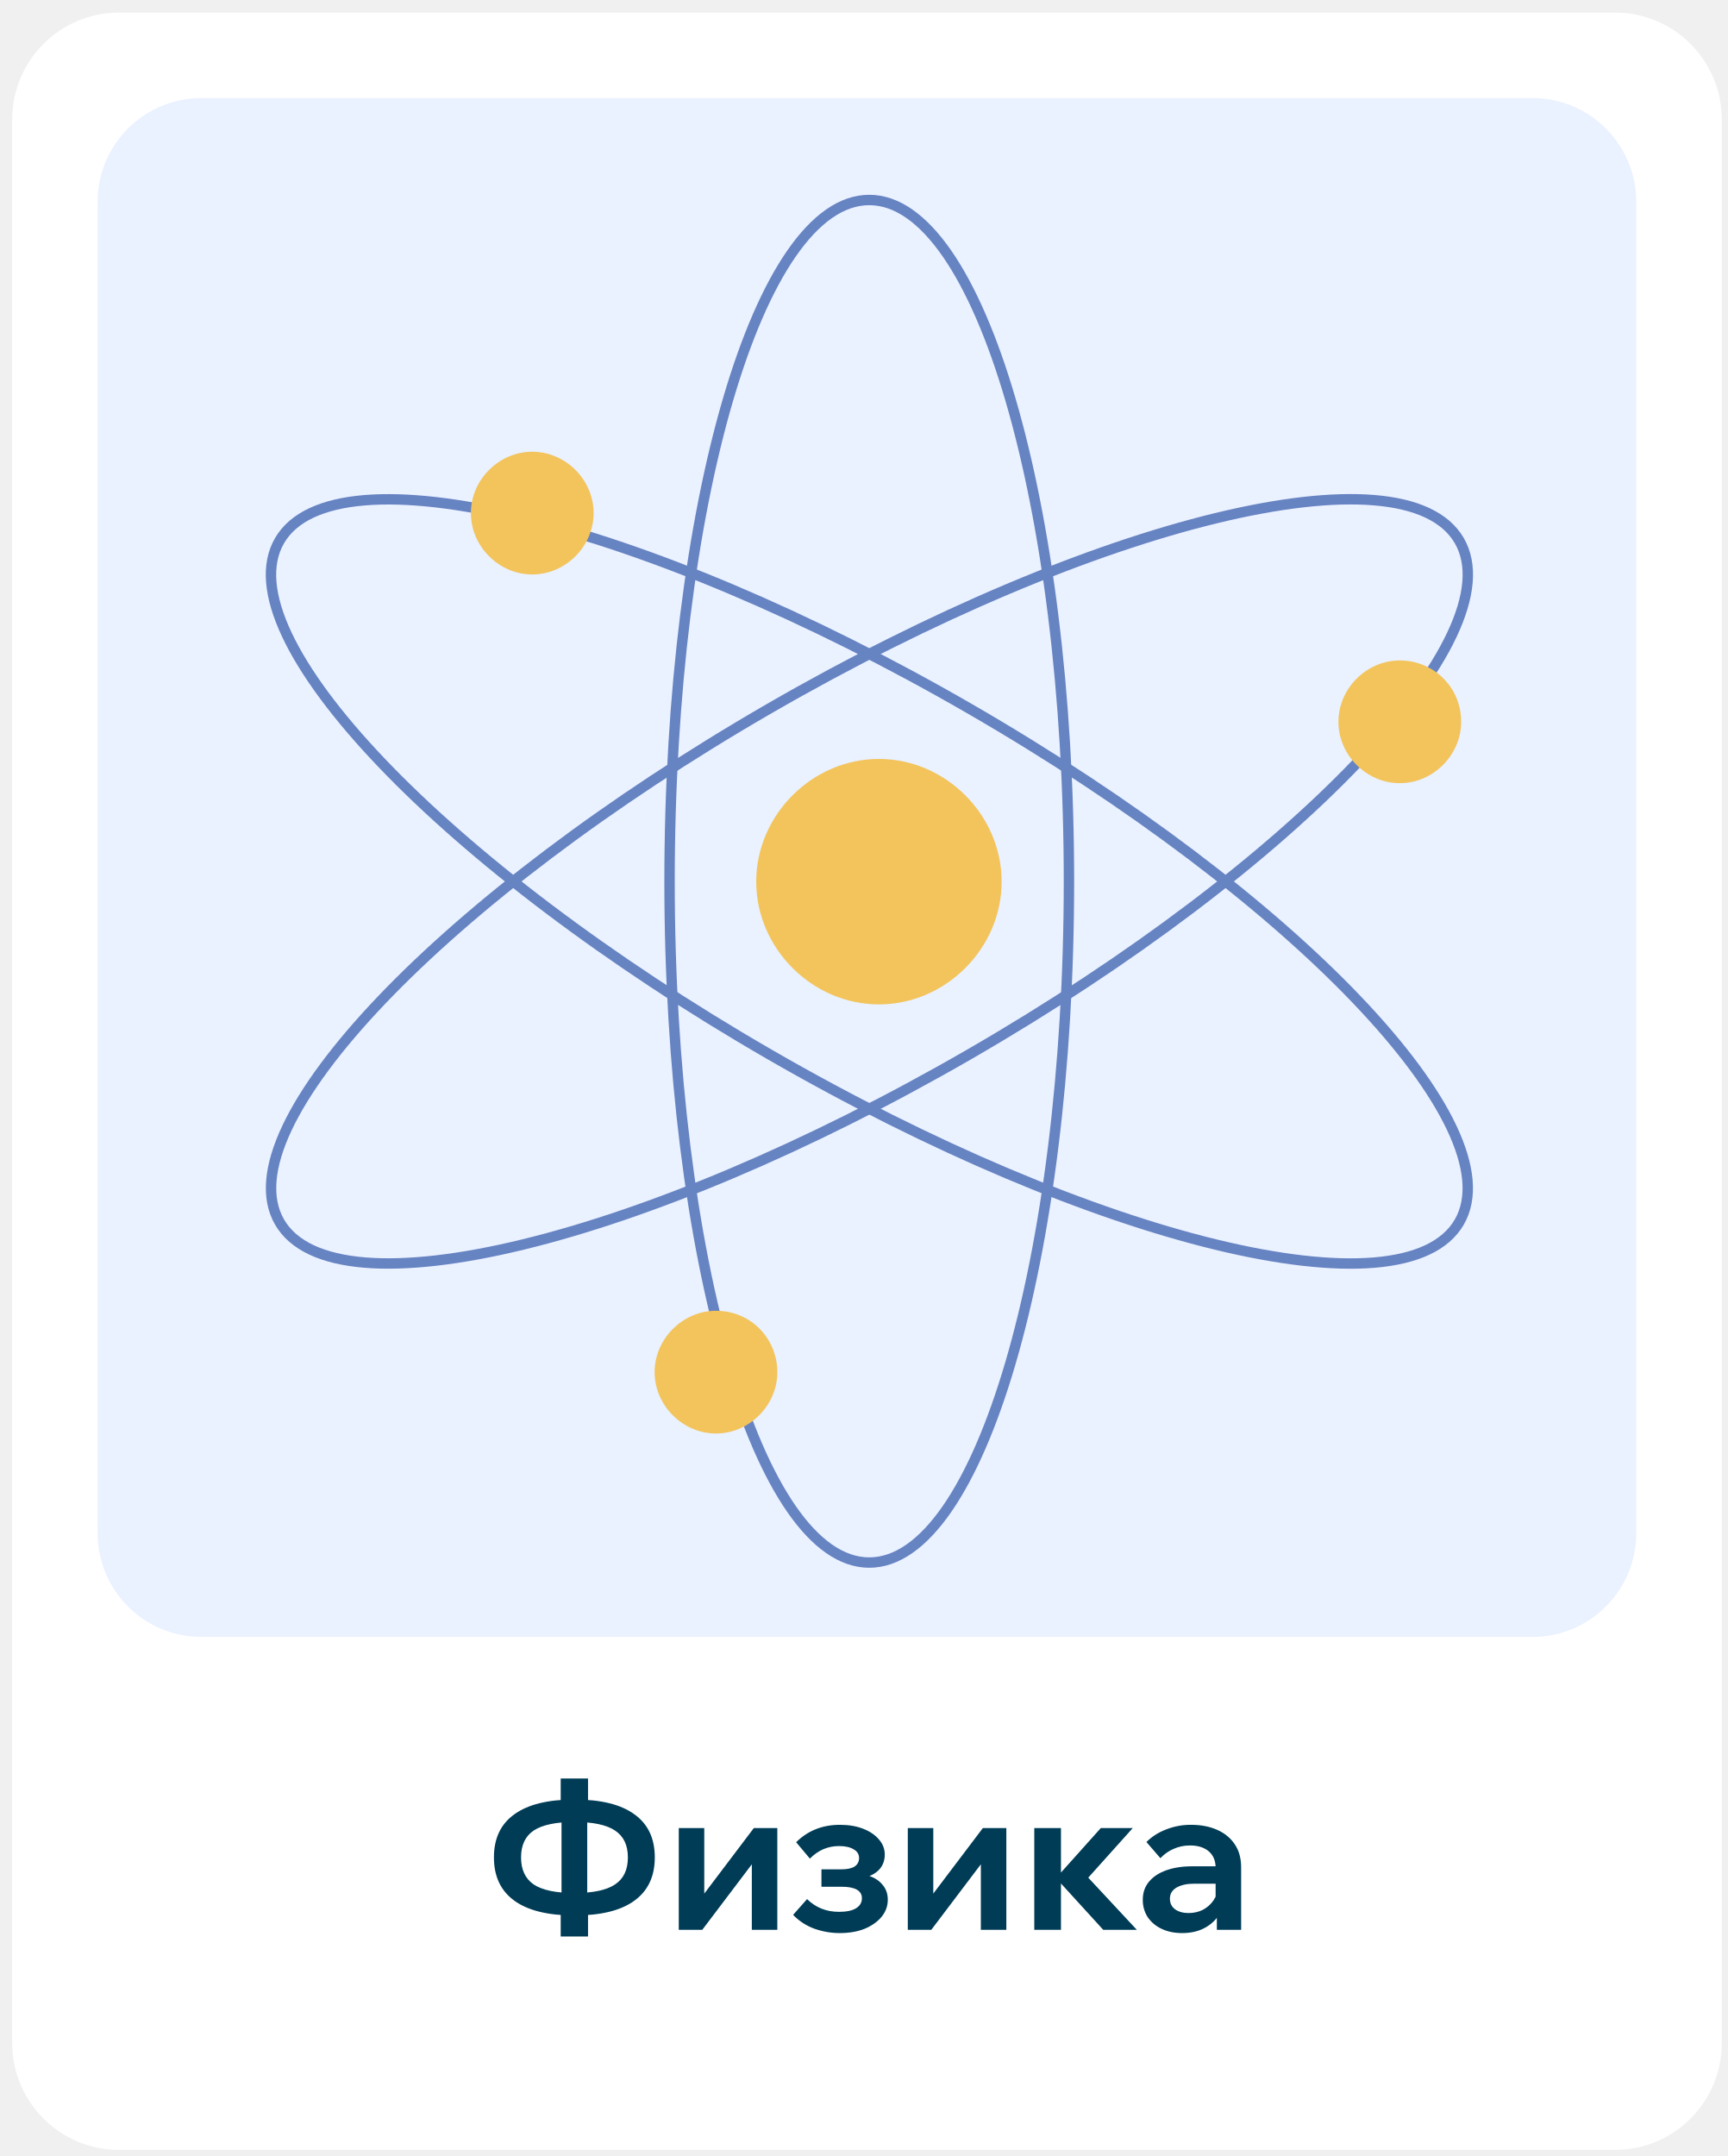
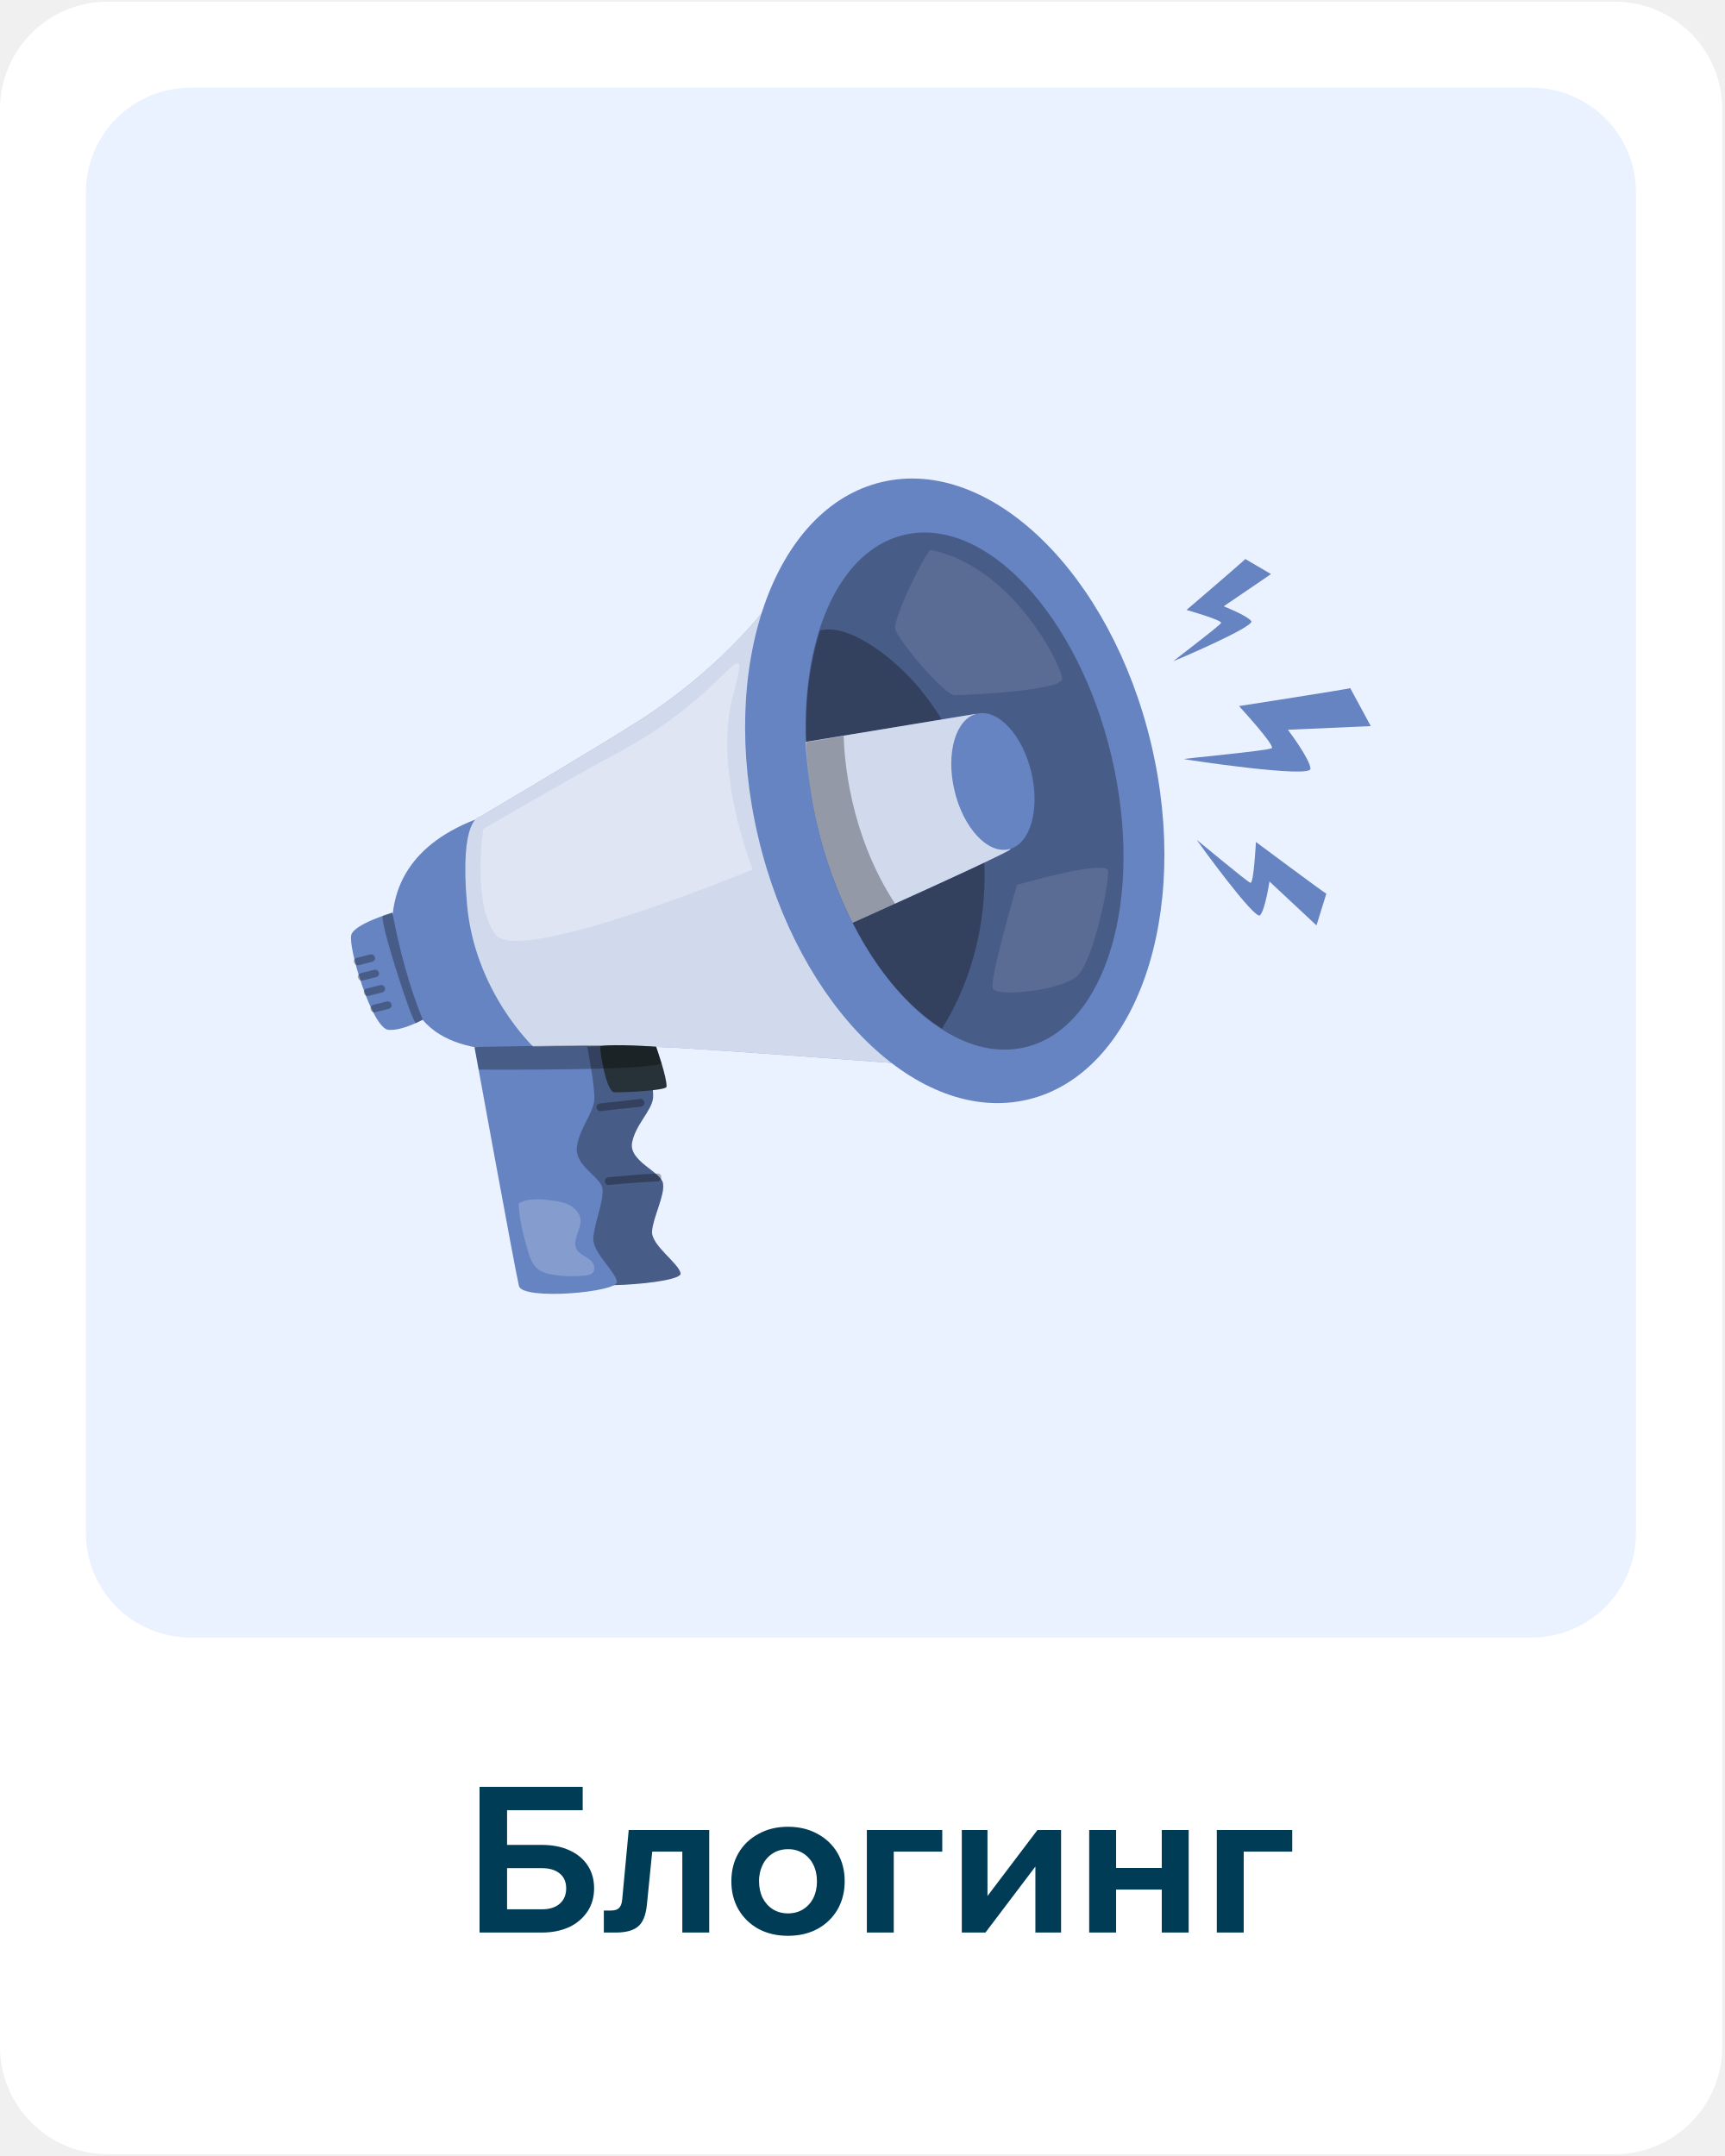
- <svg xmlns="http://www.w3.org/2000/svg" width="113" height="141" fill="none">
-   <rect x=".798" y=".824" width="111.822" height="139.777" rx="6.989" fill="#fff" />
-   <rect x="6.385" y="6.414" width="100.639" height="100.639" rx="6.787" fill="#EAF1FF" />
-   <path d="M56.856 102.19c7.214 0 13.062-19.948 13.062-44.555 0-24.608-5.848-44.556-13.062-44.556-7.214 0-13.062 19.948-13.062 44.556 0 24.607 5.848 44.555 13.062 44.555Z" stroke="#6683C2" stroke-width=".679" stroke-miterlimit="10" stroke-linecap="round" stroke-linejoin="round" />
-   <path d="M63.4 68.953c21.31-12.304 35.66-27.343 32.053-33.59-3.607-6.247-23.806-1.338-45.116 10.966-21.31 12.304-35.66 27.342-32.053 33.59 3.607 6.247 23.806 1.337 45.115-10.966Z" stroke="#6683C2" stroke-width=".679" stroke-miterlimit="10" stroke-linecap="round" stroke-linejoin="round" />
-   <path d="M95.449 79.922c3.607-6.248-10.744-21.286-32.054-33.59C42.085 34.03 21.886 29.12 18.279 35.367c-3.607 6.247 10.744 21.285 32.054 33.589 21.31 12.303 41.509 17.213 45.116 10.966Z" stroke="#6683C2" stroke-width=".679" stroke-miterlimit="10" stroke-linecap="round" stroke-linejoin="round" />
-   <path d="M65.515 57.66c0 4.362-3.664 8.026-8.026 8.026s-8.026-3.665-8.026-8.026c0-4.362 3.664-8.026 8.026-8.026s8.026 3.664 8.026 8.026ZM38.827 33.556c0 2.178-1.835 4.013-4.013 4.013-2.179 0-4.013-1.835-4.013-4.013 0-2.179 1.834-4.013 4.013-4.013 2.178 0 4.013 1.834 4.013 4.013ZM95.571 47.205c0 2.179-1.834 4.013-4.013 4.013-2.178 0-4.013-1.834-4.013-4.013 0-2.178 1.835-4.013 4.013-4.013 2.179 0 4.013 1.72 4.013 4.013ZM50.844 89.736c0 2.178-1.834 4.013-4.013 4.013-2.178 0-4.013-1.835-4.013-4.013s1.835-4.013 4.013-4.013c2.293 0 4.013 1.835 4.013 4.013Z" fill="#F2C45B" />
-   <path d="M37.575 125.27c-1.73 0-3.04-.322-3.93-.966-.892-.644-1.338-1.588-1.338-2.833 0-1.244.446-2.183 1.337-2.819.891-.644 2.202-.966 3.93-.966 1.73 0 3.036.322 3.918.966.892.636 1.337 1.575 1.337 2.819 0 1.245-.445 2.189-1.337 2.833-.882.644-2.188.966-3.917.966Zm0-1.469c1.209 0 2.091-.185 2.647-.556.565-.371.847-.962.847-1.774 0-.802-.282-1.389-.847-1.76-.556-.37-1.438-.556-2.647-.556-1.209 0-2.096.186-2.66.556-.556.371-.834.958-.834 1.76 0 .803.278 1.395.834 1.774.564.371 1.451.556 2.66.556Zm-.9 2.845v-1.932l.053-.582v-5.387l-.053-.516v-1.919h1.787v1.919l-.053.516v5.387l.053.582v1.932h-1.787Zm7.723-.436v-6.658h1.667v4.434l-.092-.026 3.335-4.408h1.535v6.658h-1.667v-4.434l.092.026-3.335 4.408h-1.535Zm10.522.211c-.565 0-1.12-.097-1.668-.291a3.663 3.663 0 0 1-1.376-.9l.913-1.032c.565.556 1.262.834 2.091.834.476 0 .843-.075 1.098-.225.265-.159.398-.38.398-.662 0-.503-.446-.754-1.337-.754h-1.31v-1.139h1.297c.388 0 .679-.061.873-.185a.635.635 0 0 0 .291-.556c0-.247-.119-.437-.357-.569-.23-.141-.547-.212-.953-.212-.732 0-1.368.274-1.906.821l-.9-1.072c.768-.759 1.72-1.138 2.859-1.138.573 0 1.076.083 1.509.251.44.168.79.402 1.045.702.256.291.384.622.384.992 0 .353-.101.658-.304.913-.203.247-.494.433-.874.556v-.119c.433.115.768.313 1.006.596.247.273.37.609.37 1.006 0 .414-.136.789-.41 1.125-.273.326-.644.586-1.111.78-.468.186-1.01.278-1.628.278Zm4.458-.211v-6.658h1.667v4.434l-.092-.026 3.335-4.408h1.535v6.658h-1.667v-4.434l.092.026-3.335 4.408h-1.535Zm12.785 0L69 122.742h.145l2.859-3.19h2.09l-3.4 3.786-.093-1.165 3.759 4.037h-2.197Zm-4.513 0v-6.658h1.746v6.658H67.65Zm13.53 0h-1.588v-1.337l-.08-.212v-2.501c0-.468-.15-.83-.45-1.086-.3-.255-.71-.383-1.23-.383-.38 0-.737.075-1.072.225a2.556 2.556 0 0 0-.86.608l-.914-1.058c.353-.353.781-.627 1.284-.821a4.344 4.344 0 0 1 1.641-.304c.644 0 1.214.11 1.708.331.494.22.878.538 1.151.952.274.406.41.905.41 1.496v4.09Zm-3.851.211c-.512 0-.962-.092-1.35-.278a2.235 2.235 0 0 1-.913-.767 2.046 2.046 0 0 1-.318-1.138c0-.459.133-.847.397-1.165.265-.327.64-.578 1.125-.754.494-.177 1.063-.265 1.708-.265h1.707v1.138H78.11c-.477 0-.86.084-1.152.251-.29.168-.436.411-.436.728 0 .292.11.521.33.689.23.167.526.251.887.251.344 0 .658-.07.94-.212.282-.15.512-.353.688-.608.177-.256.278-.548.305-.874l.502.238c0 .547-.119 1.028-.357 1.443a2.553 2.553 0 0 1-1.006.979c-.423.23-.917.344-1.482.344Z" fill="#003C56" />
+ <svg xmlns="http://www.w3.org/2000/svg" width="112" height="140" fill="none">
+   <rect y=".108" width="111.822" height="139.777" rx="6.989" fill="#fff" />
+   <rect x="5.58" y="5.697" width="100.639" height="100.639" rx="6.787" fill="#EAF1FF" />
+   <path d="M86.117 58.032c-.135-.05-4.573-3.358-4.573-3.358s-.135 2.7-.354 2.65c-.22-.051-3.51-2.835-3.476-2.768.034.068 3.78 5.248 4.1 4.876.338-.37.608-2.193.608-2.193l3.054 2.851.64-2.058ZM87.668 44.685c-.169.068-7.222 1.165-7.222 1.165s2.362 2.564 2.126 2.733c-.236.169-5.787.675-5.686.709.085.033 8.234 1.265 8.2.624-.033-.641-1.468-2.53-1.468-2.53l5.383-.237-1.333-2.464ZM80.853 36.3c-.067.1-3.813 3.307-3.813 3.307s2.312.658 2.244.843c-.084.186-3.155 2.497-3.088 2.48.068-.016 5.299-2.243 5.045-2.598-.253-.354-1.788-.962-1.788-.962l3.07-2.092-1.67-.978ZM25.476 59.263s-2.447.726-2.666 1.435c-.236.776 1.35 6.09 2.413 6.175 1.063.084 2.682-.911 2.682-.911l-2.43-6.699ZM32.986 67.987s3.206 14.072 3.493 14.983c.287.911 7.863.405 7.71-.287-.134-.675-1.923-1.822-1.855-2.733.067-.911.86-2.38.709-3.122-.135-.742-2.21-1.417-2.008-2.615.22-1.198 1.299-2.092 1.366-2.936.068-.86-.573-3.374-.573-3.374l-8.842.084Z" fill="#6683C2" />
+   <path opacity=".3" d="M32.986 67.987s3.206 14.072 3.493 14.983c.287.911 7.863.405 7.71-.287-.134-.675-1.923-1.822-1.855-2.733.067-.911.86-2.38.709-3.122-.135-.742-2.21-1.417-2.008-2.615.22-1.198 1.299-2.092 1.366-2.936.068-.86-.573-3.374-.573-3.374l-8.842.084Z" fill="#000" />
+   <path d="M26.992 65.59s-5.315-8.773 3.847-12.367l4.471 14.73c.017.017-6.192 1.282-8.318-2.362Z" fill="#6683C2" />
+   <path d="M31.168 53.037s7.509-4.437 10.276-6.209c5.18-3.273 8.166-7.205 8.166-7.205l10.445 29.562s-9.939-.76-15.287-1.097c-5.349-.338-10.107-.084-10.107-.084s-3.83-3.578-4.337-9.264c-.506-5.703.844-5.703.844-5.703Z" fill="#6683C2" />
+   <path opacity=".7" d="M31.168 53.037s7.509-4.437 10.276-6.209c5.18-3.273 8.166-7.205 8.166-7.205l10.445 29.562s-9.939-.76-15.287-1.097c-5.349-.338-10.107-.084-10.107-.084s-3.83-3.578-4.337-9.264c-.506-5.703.844-5.703.844-5.703Z" fill="#fff" />
+   <path d="M66.72 71.404c7.047-1.662 10.642-11.987 8.03-23.061C72.137 37.268 64.306 29.638 57.26 31.3c-7.048 1.662-10.643 11.988-8.03 23.062 2.612 11.074 10.442 18.704 17.49 17.041Z" fill="#6683C2" />
+   <path opacity=".3" d="M66.552 68.005c5.27-1.243 7.785-9.699 5.617-18.886-2.167-9.188-8.196-15.629-13.465-14.386-5.27 1.244-7.785 9.7-5.617 18.887 2.167 9.188 8.196 15.628 13.465 14.385Z" fill="#000" />
+   <path d="M53.248 40.94c1.738-.473 4.506 1.535 6.193 3.458 5.264 6.024 5.973 15.625 1.72 22.39-6.748-4.251-10.73-16.906-7.913-25.849Z" fill="#000" opacity=".3" />
+   <path d="M30.81 68.004s2.65 14.561 2.886 15.506c.236.945 6.479.405 6.36-.287-.117-.692-1.585-1.89-1.534-2.818.05-.944.708-2.463.59-3.24-.118-.758-1.822-1.467-1.654-2.699.17-1.231 1.064-2.16 1.131-3.054.05-.877-.472-3.493-.472-3.493l-7.306.085ZM53.082 53.611a28.704 28.704 0 0 0 2.278 6.31c.523-.236 9.955-4.47 10.225-4.758.287-.286-2.244-8.807-2.244-8.807l-11.035 1.822c.1 1.755.337 3.577.776 5.433Z" fill="#6683C2" />
+   <path opacity=".7" d="M53.082 53.611a28.704 28.704 0 0 0 2.278 6.31c.523-.236 9.955-4.47 10.225-4.758.287-.286-2.244-8.807-2.244-8.807l-11.035 1.822c.1 1.755.337 3.577.776 5.433Z" fill="#fff" />
+   <path d="M65.506 55.146c1.379-.325 2.032-2.56 1.458-4.99-.573-2.43-2.156-4.137-3.534-3.812-1.379.325-2.032 2.56-1.458 4.99.573 2.43 2.156 4.137 3.534 3.812Z" fill="#6683C2" />
+   <path d="M38.983 72.154c.86-.101 1.738-.203 2.598-.287.135-.017.253-.101.253-.253 0-.118-.118-.27-.253-.253-.86.101-1.738.202-2.598.287-.135.017-.253.1-.253.253 0 .118.118.27.253.253ZM39.526 76.946a65.235 65.235 0 0 1 3.173-.236c.32-.017.32-.523 0-.506-1.063.05-2.11.135-3.172.236-.136.017-.254.101-.254.253 0 .135.118.27.253.253Z" fill="#000" opacity=".3" />
+   <path d="M38.993 67.936c-.118.017.354 2.953.877 2.987.523.033 3.392-.102 3.409-.355.033-.59-.675-2.598-.675-2.598s-2.75-.203-3.611-.034Z" fill="#263238" />
+   <path d="M23.29 62.672c.287-.067.59-.152.878-.22.135-.033.219-.185.168-.303-.05-.135-.168-.202-.303-.169-.287.068-.59.152-.878.22-.135.033-.22.185-.169.303.051.118.17.203.304.17ZM23.552 63.667c.287-.067.59-.152.877-.22.135-.033.22-.185.17-.303-.052-.135-.17-.202-.305-.169-.287.068-.59.152-.877.22-.135.033-.22.185-.169.303a.255.255 0 0 0 .304.17ZM23.942 64.663c.286-.068.59-.152.877-.22.135-.033.22-.185.169-.303-.05-.135-.169-.203-.304-.169-.287.068-.59.152-.877.22-.135.033-.22.185-.17.303.035.135.17.203.305.169ZM24.37 65.726c.287-.068.59-.152.878-.22.135-.033.22-.185.168-.303-.05-.135-.168-.203-.303-.169-.287.068-.59.152-.878.22-.135.033-.219.185-.168.303.033.135.168.203.303.169Z" fill="#000" opacity=".3" />
+   <path opacity=".3" d="M31.38 53.83s-.743 4.877.81 6.867c1.569 2.008 16.687-4.235 16.687-4.235S46.245 50 47.61 45.073c.422-1.535.507-2.092.237-2.008-.591.186-2.785 3.172-7.526 5.703C37.1 50.49 31.38 53.83 31.38 53.83Z" fill="#fff" />
+   <path opacity=".3" d="m30.81 67.987.27 1.468s11.727.084 11.862-.439l-.354-1.046c-1.924-.186-7.036-.067-11.777.017ZM58.12 58.69c-2.987-4.556-3.308-9.533-3.341-10.9l-2.447.405c.068 1.755.32 3.577.76 5.433a28.697 28.697 0 0 0 2.277 6.31c.169-.084 1.3-.59 2.75-1.248ZM25.475 59.263c.472 2.464 1.096 4.792 1.974 6.952l-.439.22c-.22.1-2.463-6.868-2.143-6.97l.608-.202Z" fill="#000" />
+   <path opacity=".1" d="M60.44 35.709c-.253-.05-2.514 4.505-2.312 5.163.186.658 3.138 4.269 3.864 4.269s6.968-.287 6.968-1.063c0-.777-3.121-7.239-8.52-8.37ZM66.039 57.458s-1.84 6.21-1.57 6.75 4.573.118 5.535-.895c.978-.995 2.024-5.94 1.94-6.749-.067-.81-5.905.894-5.905.894Z" fill="#fff" />
+   <path d="M38.57 82.194c-.169-.557-.911-.624-1.148-1.097-.286-.59.321-1.248.27-1.89-.033-.421-.354-.759-.725-.961-.371-.186-.793-.253-1.215-.304-.658-.084-1.502-.152-2.075.203.017.995.337 2.227.624 3.172.118.405.287.81.607 1.08.287.236.692.337 1.063.388a7.74 7.74 0 0 0 1.975.05c.236-.017.506-.067.607-.303a.471.471 0 0 0 .017-.338Z" fill="#fff" opacity=".2" />
+   <path d="M31.136 125.49v-9.463h1.787v8.113l-.159-.158h2.422c.485 0 .87-.12 1.151-.358.283-.247.424-.582.424-1.006 0-.414-.141-.736-.424-.966-.282-.229-.666-.344-1.151-.344h-3.19v-1.509h3.177c.688 0 1.284.115 1.786.344.512.23.91.556 1.192.98.282.423.423.922.423 1.495 0 .565-.141 1.064-.423 1.496a2.88 2.88 0 0 1-1.192 1.019c-.511.238-1.107.357-1.786.357h-4.037Zm.913-7.941v-1.522h5.784v1.522h-5.784Zm7.157 7.941v-1.429h.45c.247 0 .423-.053.53-.159.114-.106.185-.287.211-.542l.424-4.527h5.227v6.657h-1.747v-6.405l1.258 1.151h-4.434l1.337-1.151-.464 4.632c-.07.67-.264 1.134-.582 1.39-.309.255-.79.383-1.442.383h-.768Zm11.958.212c-.724 0-1.363-.15-1.92-.45a3.358 3.358 0 0 1-1.296-1.257c-.309-.538-.463-1.147-.463-1.827 0-.697.154-1.31.463-1.839.309-.53.741-.944 1.297-1.244.556-.309 1.195-.464 1.919-.464.723 0 1.363.155 1.919.464.556.3.988.714 1.297 1.244.309.529.463 1.138.463 1.826 0 .688-.154 1.302-.463 1.84a3.358 3.358 0 0 1-1.297 1.257c-.556.3-1.196.45-1.92.45Zm0-1.456c.37 0 .697-.088.98-.264a1.83 1.83 0 0 0 .661-.728c.159-.318.238-.68.238-1.086 0-.414-.08-.776-.238-1.085a1.797 1.797 0 0 0-.662-.741 1.805 1.805 0 0 0-.98-.265c-.37 0-.696.088-.978.265a1.797 1.797 0 0 0-.662.741 2.343 2.343 0 0 0-.239 1.085c0 .406.08.768.239 1.086.159.308.38.551.661.728.283.176.61.264.98.264Zm5.118 1.244v-6.657h4.897v1.403h-4.5l1.35-1.059v6.313h-1.747Zm6.166 0v-6.657h1.667v4.434l-.093-.027 3.336-4.407h1.535v6.657h-1.668v-4.433l.093.026-3.335 4.407h-1.535Zm12.983 0v-6.657h1.747v6.657h-1.747Zm-4.712 0v-6.657h1.747v6.657H70.72Zm.82-2.792v-1.403h4.911v1.403h-4.91Zm7.465 2.792v-6.657h4.897v1.403h-4.5l1.35-1.059v6.313h-1.747Z" fill="#003C56" />
</svg>
